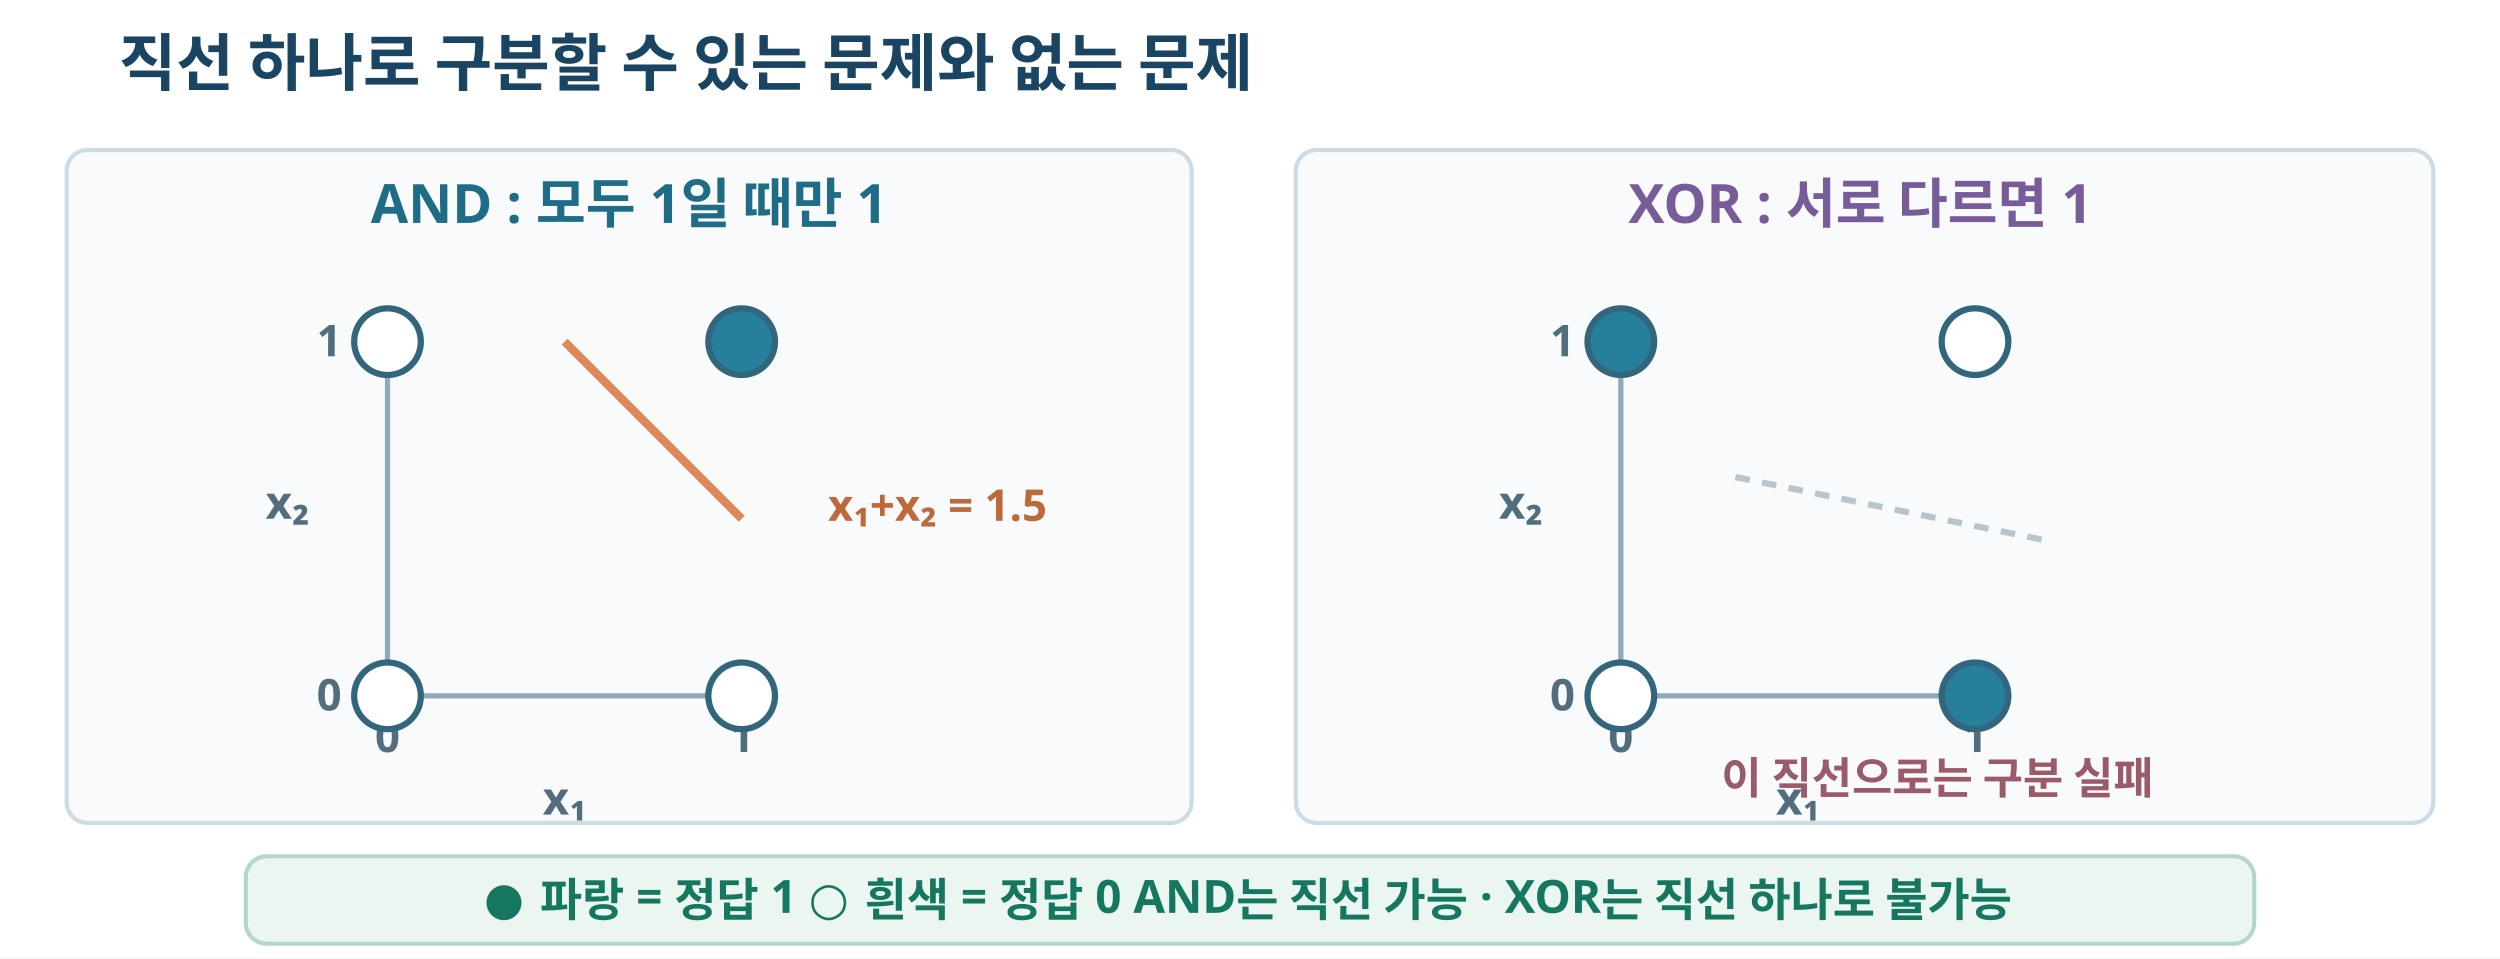
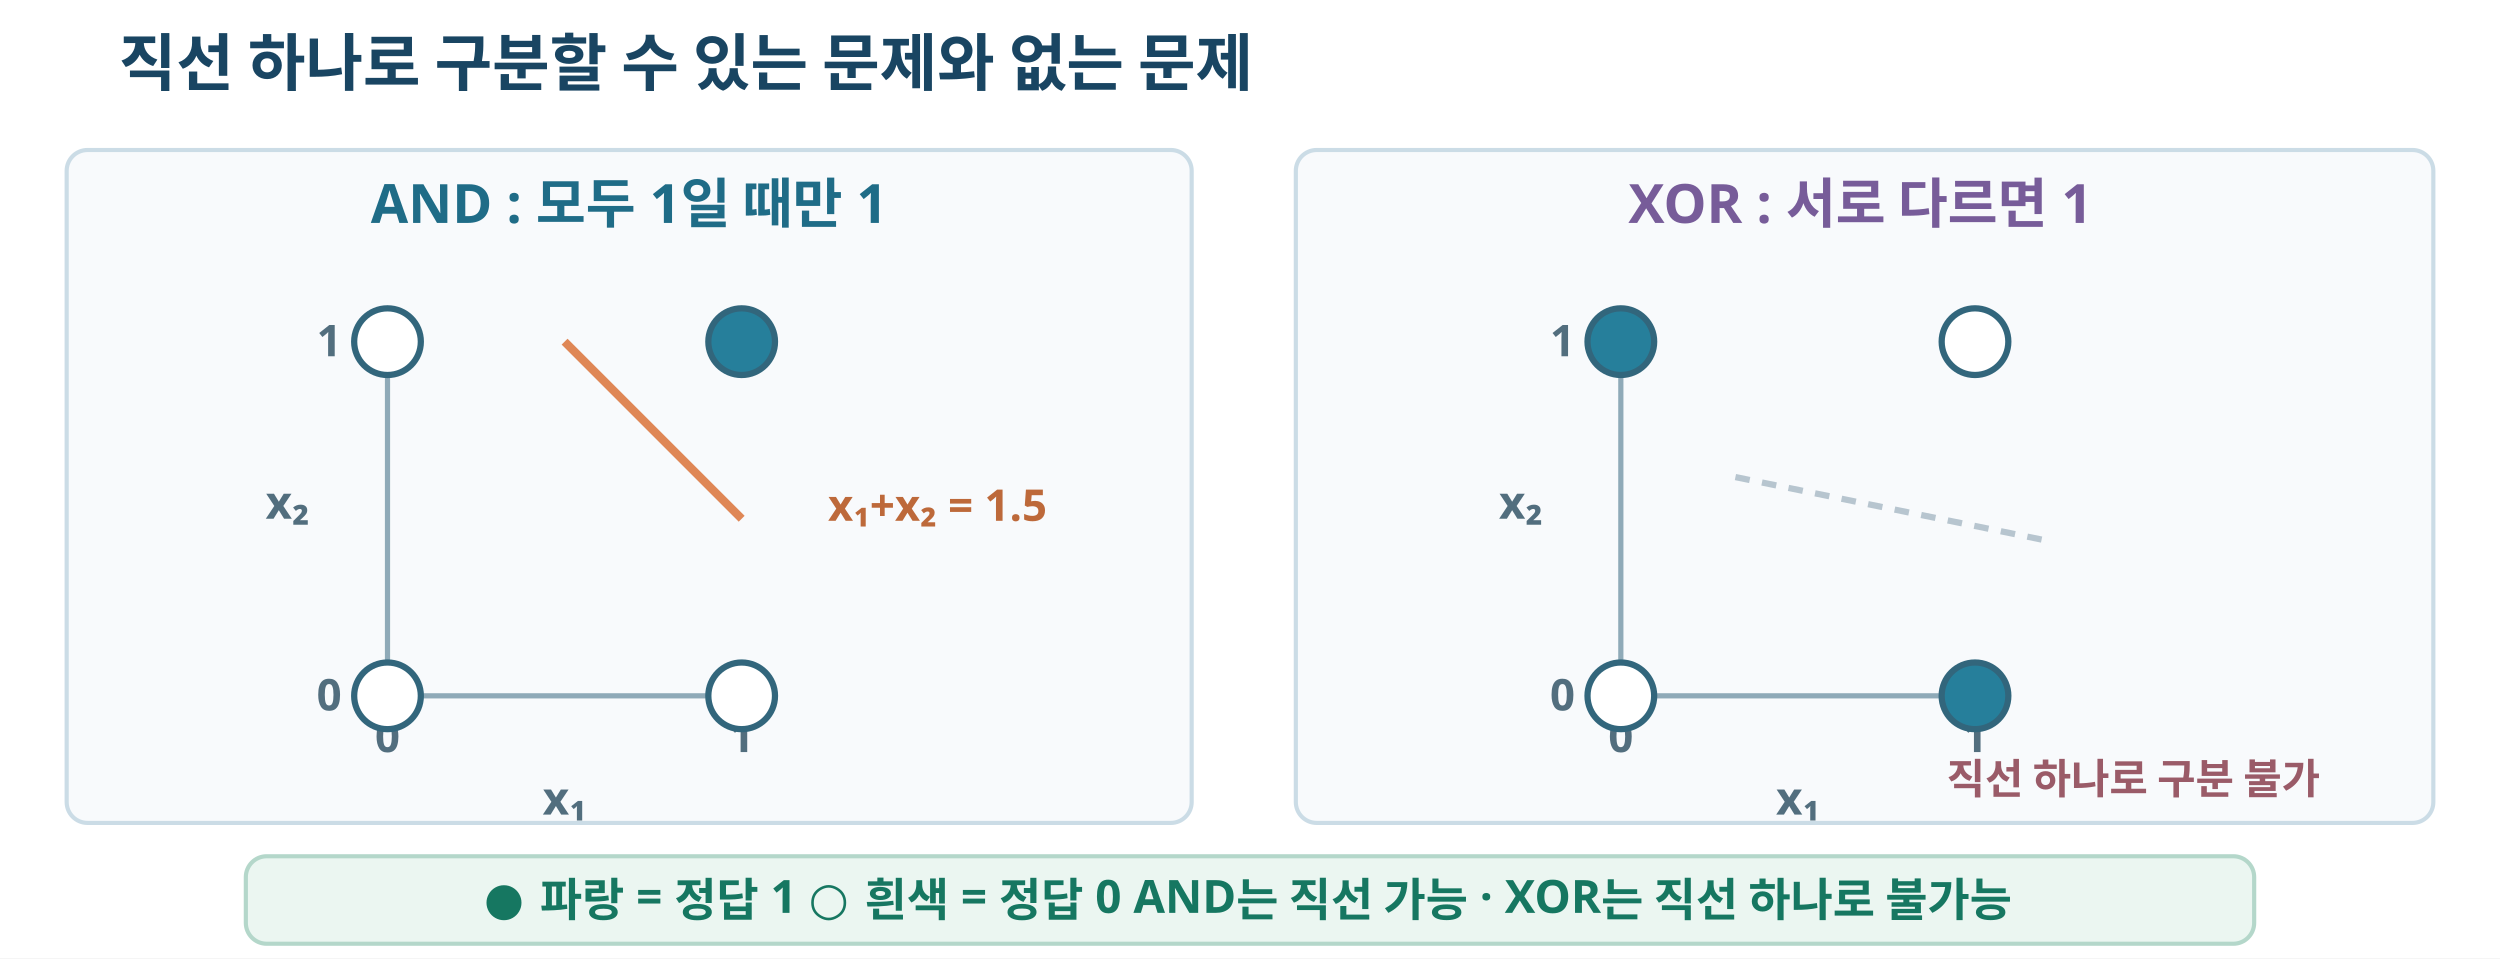
<svg xmlns="http://www.w3.org/2000/svg" viewBox="0 0 1200 460" width="1200" height="460" role="img" aria-label="AND는 점 1 1만 출력 1이라 직선으로 분리하고 XOR는 점 0 1과 1 0이 출력 1이라 하나의 직선으로 분리 불가">
  <defs>
    <marker id="arrow" viewBox="0 0 10 10" refX="9" refY="5" markerWidth="8" markerHeight="8" orient="auto">
      <path d="M0 0L10 5L0 10Z" fill="#287f99" />
    </marker>
  </defs>
  <rect width="1200" height="460" fill="#fff" />
  <text x="57" y="41" text-anchor="start" font-family="Noto Sans KR,Malgun Gothic,sans-serif" font-size="30" font-weight="750" fill="#194562">직선 하나로 구분할 수 있는 문제와 없는 문제</text>
  <rect x="32" y="72" width="540" height="323" rx="10" fill="#f8fafc" stroke="#cbdce6" stroke-width="2" />
  <rect x="622" y="72" width="546" height="323" rx="10" fill="#f8fafc" stroke="#cbdce6" stroke-width="2" />
  <text x="302" y="107" text-anchor="middle" font-family="Noto Sans KR,Malgun Gothic,sans-serif" font-size="26" font-weight="750" fill="#1f6c87">AND : 모두 1일 때만 1</text>
  <path d="M186 164V334H356" fill="none" stroke="#8faab8" stroke-width="2.5" />
  <text x="186" y="361" text-anchor="middle" font-family="Noto Sans KR,Malgun Gothic,sans-serif" font-size="21" font-weight="650" fill="#526e7e">0</text>
  <text x="356" y="361" text-anchor="middle" font-family="Noto Sans KR,Malgun Gothic,sans-serif" font-size="21" font-weight="650" fill="#526e7e">1</text>
  <text x="158" y="171" text-anchor="middle" font-family="Noto Sans KR,Malgun Gothic,sans-serif" font-size="21" font-weight="650" fill="#526e7e">1</text>
  <text x="158" y="341" text-anchor="middle" font-family="Noto Sans KR,Malgun Gothic,sans-serif" font-size="21" font-weight="650" fill="#526e7e">0</text>
  <text x="271" y="391" text-anchor="middle" font-family="Noto Sans KR,Malgun Gothic,sans-serif" font-size="22" font-weight="650" fill="#526e7e">x₁</text>
  <text x="138" y="249" text-anchor="middle" font-family="Noto Sans KR,Malgun Gothic,sans-serif" font-size="22" font-weight="650" fill="#526e7e">x₂</text>
  <circle cx="186" cy="334" r="16" fill="#fff" stroke="#32667c" stroke-width="3" />
  <circle cx="186" cy="164" r="16" fill="#fff" stroke="#32667c" stroke-width="3" />
  <circle cx="356" cy="334" r="16" fill="#fff" stroke="#32667c" stroke-width="3" />
  <circle cx="356" cy="164" r="16" fill="#267f9b" stroke="#32667c" stroke-width="3" />
  <path d="M271 164L356 249" stroke="#df8756" stroke-width="4" fill="none" />
  <text x="450" y="250" text-anchor="middle" font-family="Noto Sans KR,Malgun Gothic,sans-serif" font-size="21" font-weight="760" fill="#bd693a">x₁+x₂ = 1.5</text>
  <text x="893" y="107" text-anchor="middle" font-family="Noto Sans KR,Malgun Gothic,sans-serif" font-size="26" font-weight="750" fill="#775c99">XOR : 서로 다르면 1</text>
  <path d="M778 164V334H948" fill="none" stroke="#8faab8" stroke-width="2.5" />
  <text x="778" y="361" text-anchor="middle" font-family="Noto Sans KR,Malgun Gothic,sans-serif" font-size="21" font-weight="650" fill="#526e7e">0</text>
  <text x="948" y="361" text-anchor="middle" font-family="Noto Sans KR,Malgun Gothic,sans-serif" font-size="21" font-weight="650" fill="#526e7e">1</text>
  <text x="750" y="171" text-anchor="middle" font-family="Noto Sans KR,Malgun Gothic,sans-serif" font-size="21" font-weight="650" fill="#526e7e">1</text>
  <text x="750" y="341" text-anchor="middle" font-family="Noto Sans KR,Malgun Gothic,sans-serif" font-size="21" font-weight="650" fill="#526e7e">0</text>
  <text x="863" y="391" text-anchor="middle" font-family="Noto Sans KR,Malgun Gothic,sans-serif" font-size="22" font-weight="650" fill="#526e7e">x₁</text>
  <text x="730" y="249" text-anchor="middle" font-family="Noto Sans KR,Malgun Gothic,sans-serif" font-size="22" font-weight="650" fill="#526e7e">x₂</text>
  <circle cx="778" cy="334" r="16" fill="#fff" stroke="#32667c" stroke-width="3" />
  <circle cx="778" cy="164" r="16" fill="#267f9b" stroke="#32667c" stroke-width="3" />
  <circle cx="948" cy="334" r="16" fill="#267f9b" stroke="#32667c" stroke-width="3" />
  <circle cx="948" cy="164" r="16" fill="#fff" stroke="#32667c" stroke-width="3" />
  <path d="M833 229L980 259" stroke="#b7c5cf" stroke-dasharray="7 6" stroke-width="3" fill="none" />
-   <text x="930" y="381" text-anchor="middle" font-family="Noto Sans KR,Malgun Gothic,sans-serif" font-size="21" font-weight="680" fill="#9a5b68">이 직선으로는 구분 실패</text>
+   <text x="1024" y="381" text-anchor="middle" font-family="Noto Sans KR,Malgun Gothic,sans-serif" font-size="20" font-weight="680" fill="#9a5b68">직선 하나로 구분 불가</text>
  <rect x="118" y="411" width="964" height="42" rx="10" fill="#ebf6f1" stroke="#b4d7ca" stroke-width="2" />
  <text x="599" y="439" text-anchor="middle" font-family="Noto Sans KR,Malgun Gothic,sans-serif" font-size="22" font-weight="710" fill="#167761">● 파랑 = 정답 1    ○ 흰색 = 정답 0        AND는 직선 가능 · XOR는 직선 하나로 불가능</text>
</svg>
